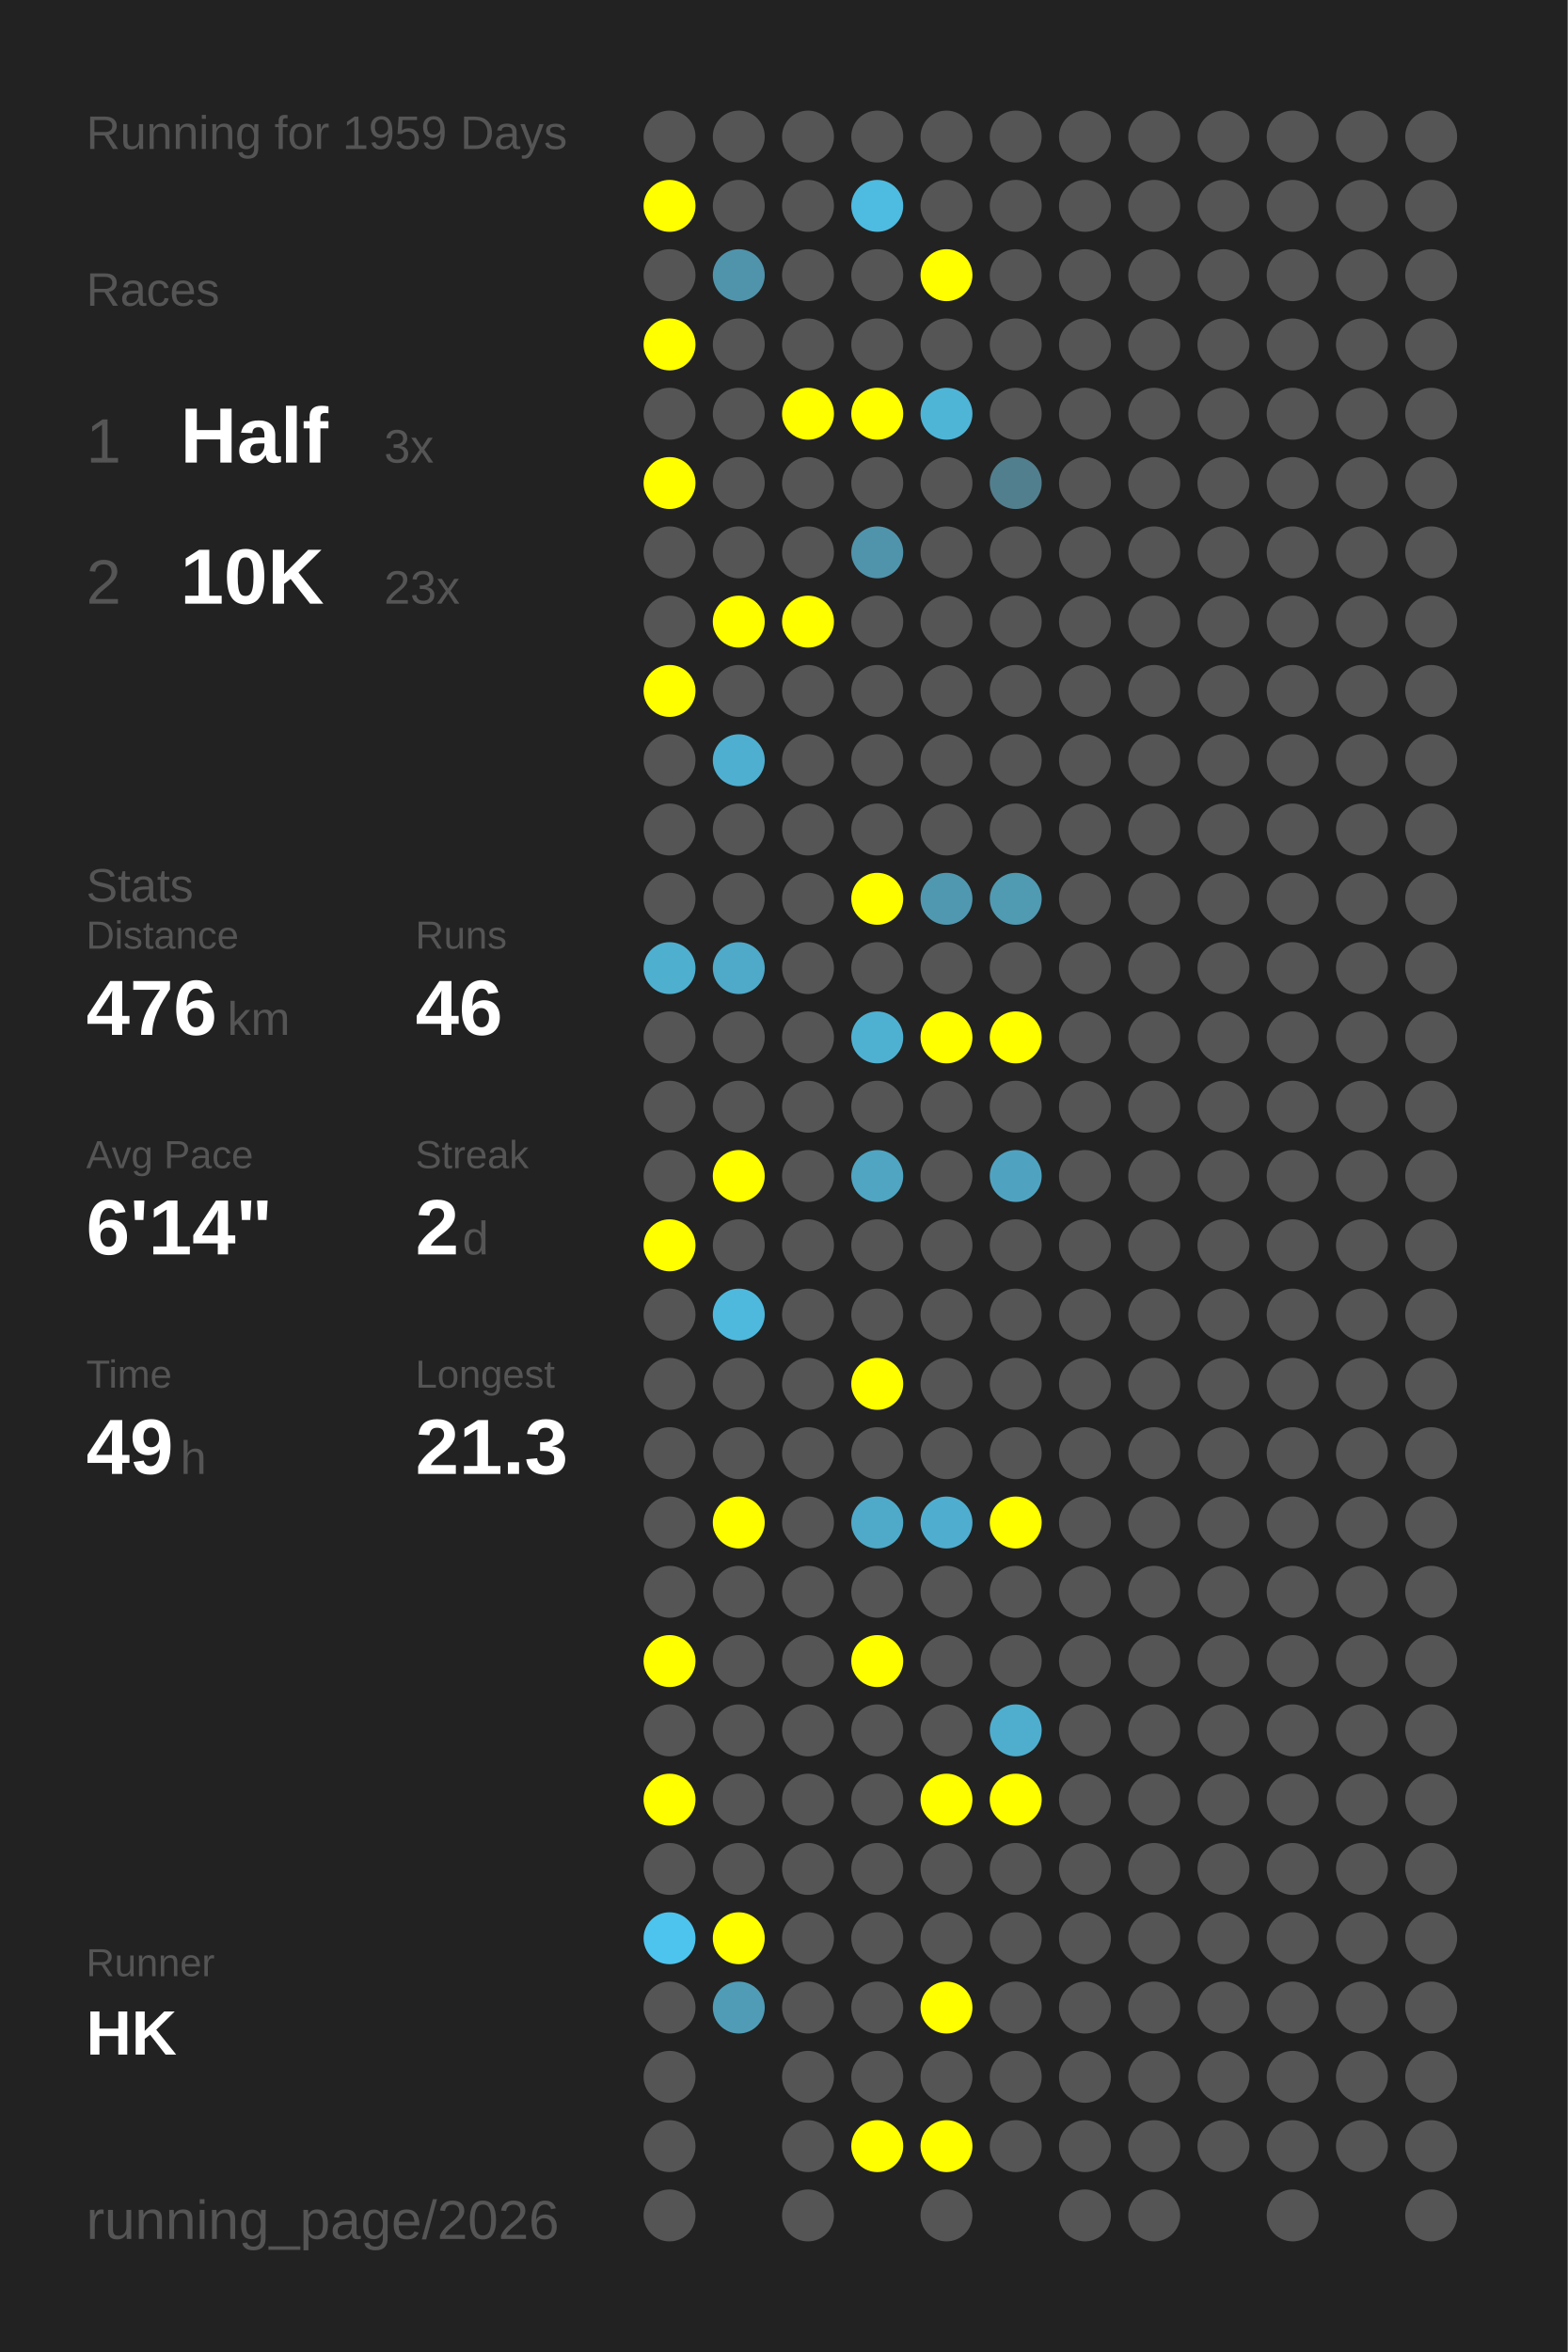
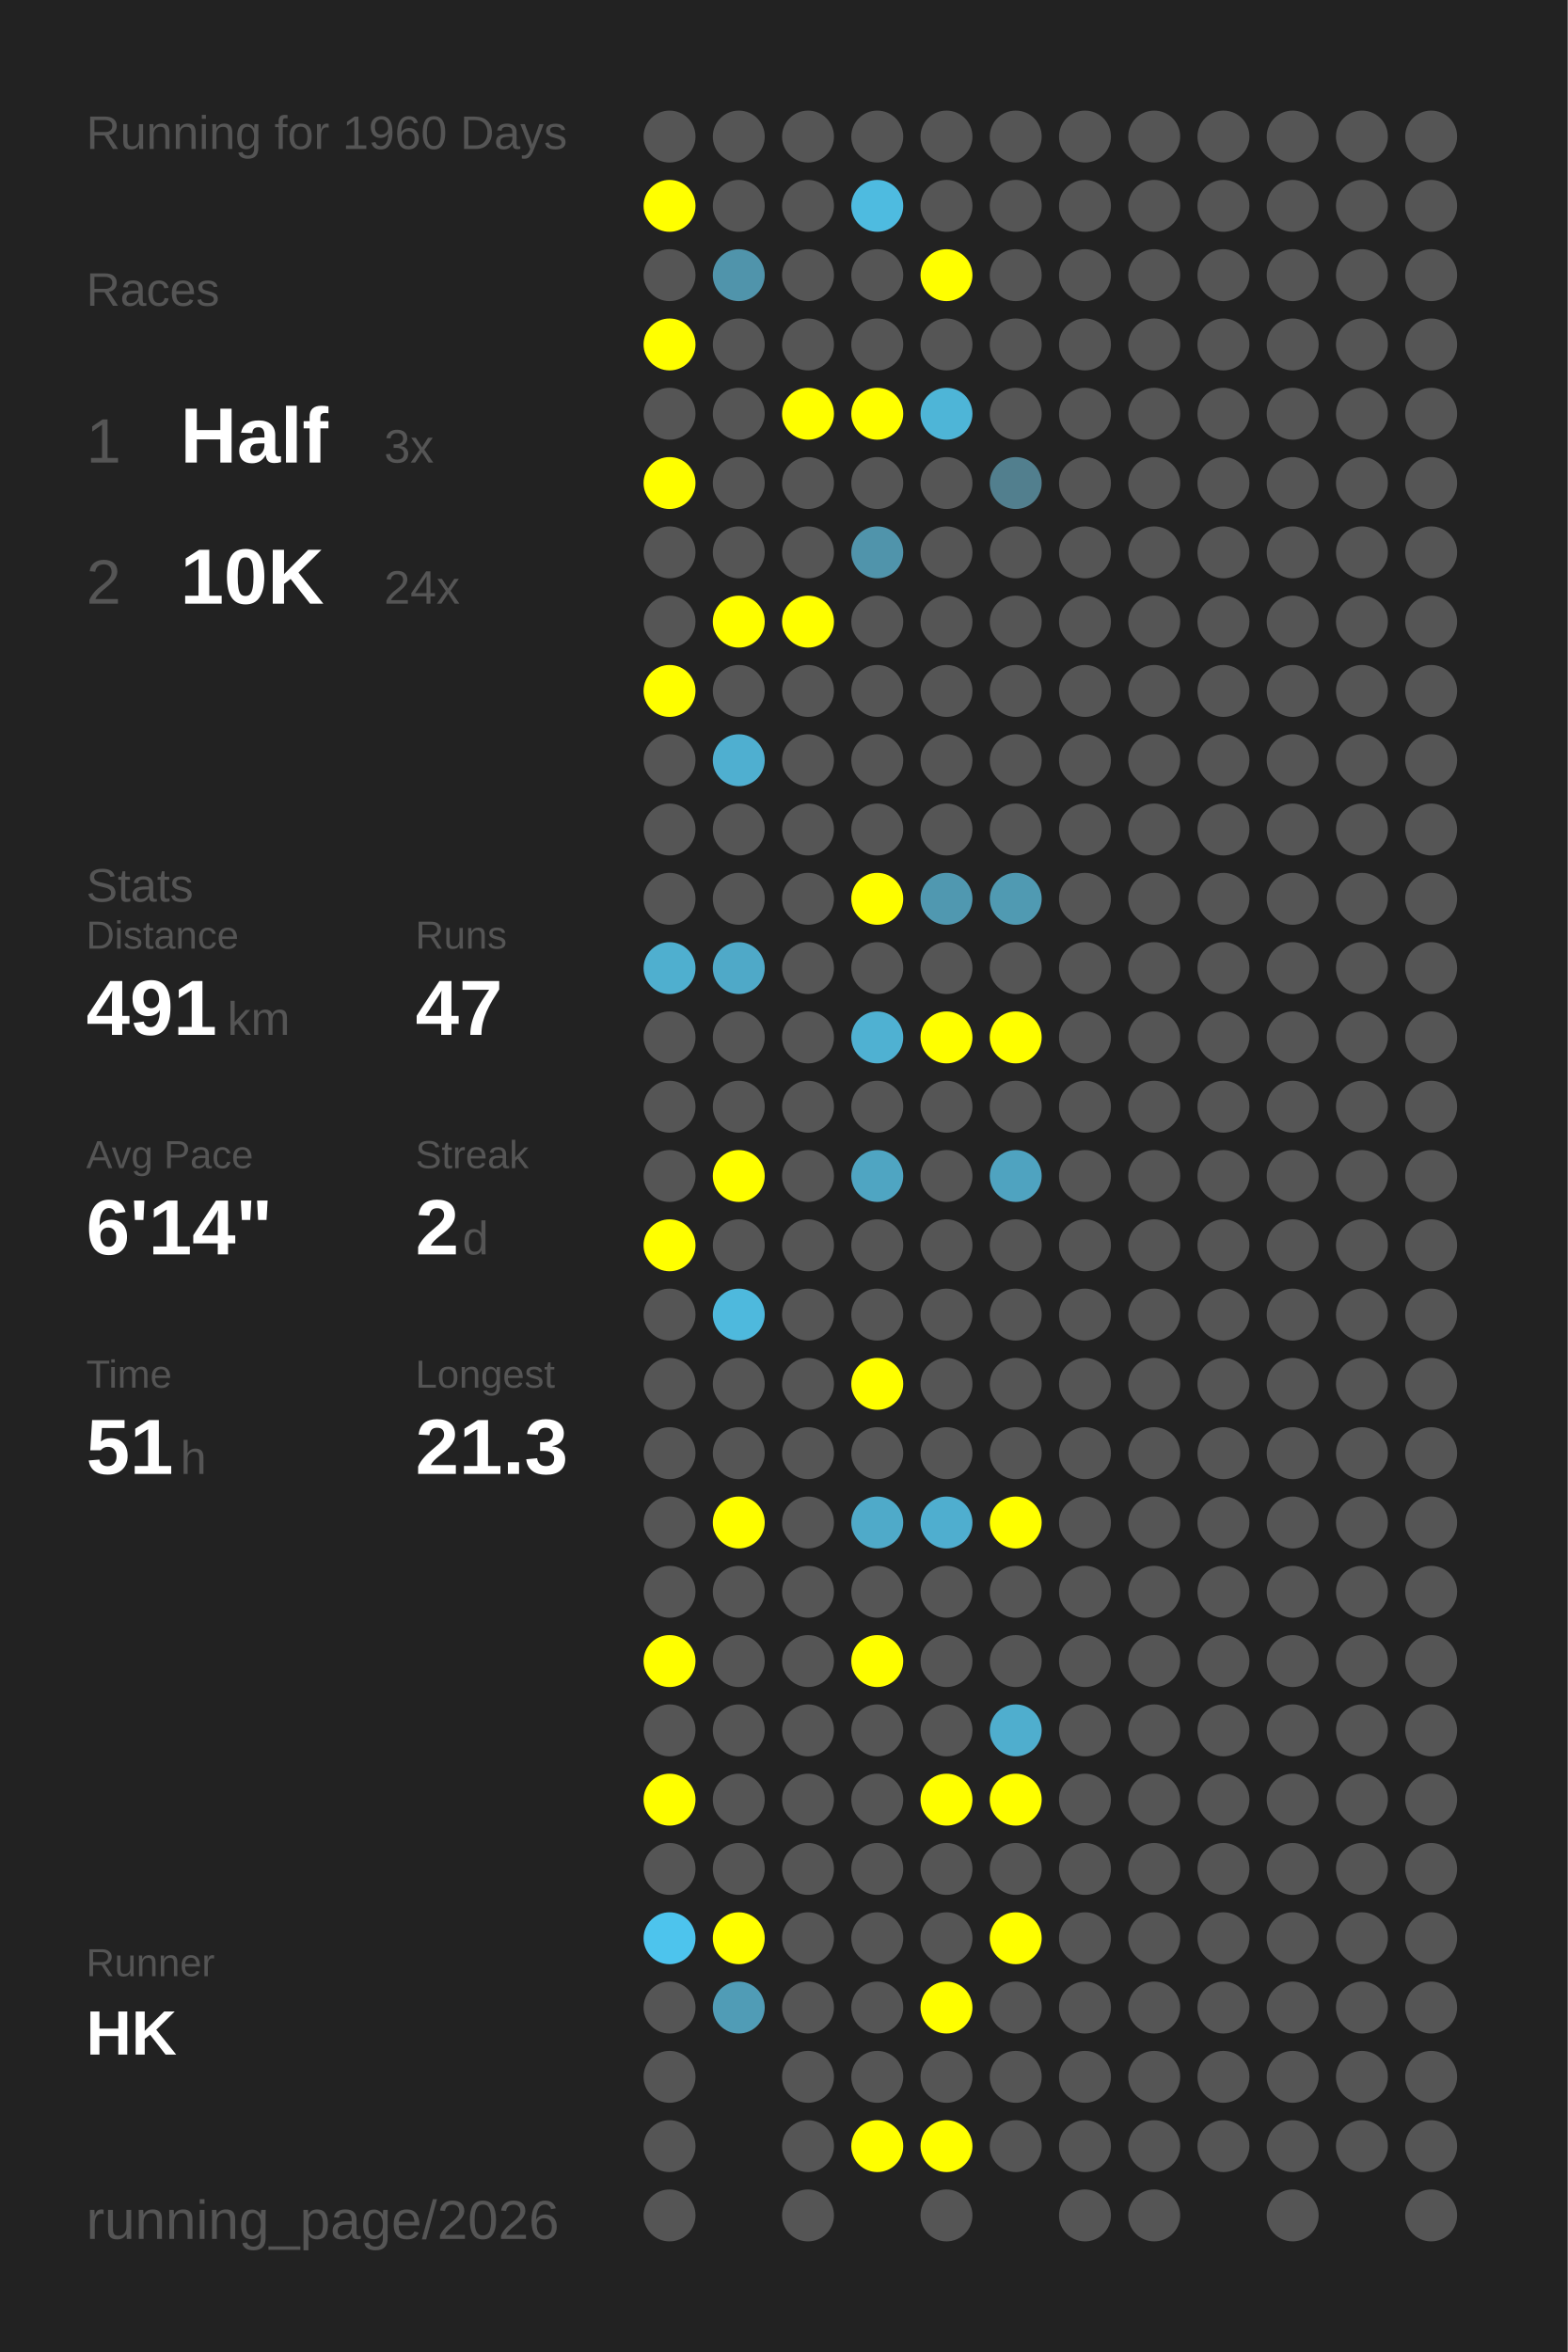
<svg xmlns="http://www.w3.org/2000/svg" baseProfile="full" height="300mm" version="1.1" viewBox="0,0,200,300" width="200mm">
  <defs />
  <rect fill="#222222" height="300" width="200" x="0" y="0" />
-   <text fill="#555555" style="font-size:6px; font-family:Arial;" x="11" y="19">Running for 1959 Days</text>
+   <text fill="#555555" style="font-size:6px; font-family:Arial;" x="11" y="19">Running for 1960 Days</text>
  <text fill="#555555" style="font-size:6px; font-family:Arial;" x="11" y="39">Races</text>
  <text fill="#555555" style="font-size:8px; font-family:Arial;" x="11" y="59">1</text>
  <text fill="#FFFFFF" style="font-size:10px; font-family:Arial; font-weight:bold;" x="23" y="59">Half</text>
  <text fill="#555555" style="font-size:6px; font-family:Arial;" x="49" y="59">3x</text>
  <text fill="#555555" style="font-size:8px; font-family:Arial;" x="11" y="77">2</text>
  <text fill="#FFFFFF" style="font-size:10px; font-family:Arial; font-weight:bold;" x="23" y="77">10K</text>
-   <text fill="#555555" style="font-size:6px; font-family:Arial;" x="49" y="77">23x</text>
+   <text fill="#555555" style="font-size:6px; font-family:Arial;" x="49" y="77">24x</text>
  <text fill="#555555" style="font-size:6px; font-family:Arial;" x="11" y="115">Stats</text>
  <text fill="#555555" style="font-size:5px; font-family:Arial;" x="11" y="121">Distance</text>
-   <text fill="#FFFFFF" style="font-size:10px; font-family:Arial; font-weight:bold;" x="11" y="132">476</text>
+   <text fill="#FFFFFF" style="font-size:10px; font-family:Arial; font-weight:bold;" x="11" y="132">491</text>
  <text fill="#555555" style="font-size:6px; font-family:Arial;" x="29" y="132">km</text>
  <text fill="#555555" style="font-size:5px; font-family:Arial;" x="53" y="121">Runs</text>
-   <text fill="#FFFFFF" style="font-size:10px; font-family:Arial; font-weight:bold;" x="53" y="132">46</text>
+   <text fill="#FFFFFF" style="font-size:10px; font-family:Arial; font-weight:bold;" x="53" y="132">47</text>
  <text fill="#555555" style="font-size:5px; font-family:Arial;" x="11" y="149">Avg Pace</text>
  <text fill="#FFFFFF" style="font-size:10px; font-family:Arial; font-weight:bold;" x="11" y="160">6'14"</text>
  <text fill="#555555" style="font-size:5px; font-family:Arial;" x="53" y="149">Streak</text>
  <text fill="#FFFFFF" style="font-size:10px; font-family:Arial; font-weight:bold;" x="53" y="160">2</text>
  <text fill="#555555" style="font-size:6px; font-family:Arial;" x="59" y="160">d</text>
  <text fill="#555555" style="font-size:5px; font-family:Arial;" x="11" y="177">Time</text>
-   <text fill="#FFFFFF" style="font-size:10px; font-family:Arial; font-weight:bold;" x="11" y="188">49</text>
+   <text fill="#FFFFFF" style="font-size:10px; font-family:Arial; font-weight:bold;" x="11" y="188">51</text>
  <text fill="#555555" style="font-size:6px; font-family:Arial;" x="23" y="188">h</text>
  <text fill="#555555" style="font-size:5px; font-family:Arial;" x="53" y="177">Longest</text>
  <text fill="#FFFFFF" style="font-size:10px; font-family:Arial; font-weight:bold;" x="53" y="188">21.3</text>
  <text fill="#555555" style="font-size:5px; font-family:Arial;" x="11" y="252.065">Runner</text>
  <text fill="#FFFFFF" style="font-size:8px; font-family:Arial; font-weight:bold;" x="11" y="262.065">HK</text>
  <text fill="#555555" style="font-size:7px; font-family:Arial;" x="11" y="285.581">running_page/2026</text>
  <circle cx="85.417" cy="17.419" fill="#555555" r="3.312" />
  <circle cx="85.417" cy="26.258" fill="#FFFF00" r="3.312" />
  <circle cx="85.417" cy="35.097" fill="#555555" r="3.312" />
  <circle cx="85.417" cy="43.935" fill="#FFFF00" r="3.312" />
  <circle cx="85.417" cy="52.774" fill="#555555" r="3.312" />
  <circle cx="85.417" cy="61.613" fill="#FFFF00" r="3.312" />
  <circle cx="85.417" cy="70.452" fill="#555555" r="3.312" />
  <circle cx="85.417" cy="79.29" fill="#555555" r="3.312" />
  <circle cx="85.417" cy="88.129" fill="#FFFF00" r="3.312" />
  <circle cx="85.417" cy="96.968" fill="#555555" r="3.312" />
  <circle cx="85.417" cy="105.806" fill="#555555" r="3.312" />
  <circle cx="85.417" cy="114.645" fill="#555555" r="3.312" />
  <circle cx="85.417" cy="123.484" fill="#4fafcf" r="3.312" />
  <circle cx="85.417" cy="132.323" fill="#555555" r="3.312" />
  <circle cx="85.417" cy="141.161" fill="#555555" r="3.312" />
  <circle cx="85.417" cy="150" fill="#555555" r="3.312" />
  <circle cx="85.417" cy="158.839" fill="#FFFF00" r="3.312" />
  <circle cx="85.417" cy="167.677" fill="#555555" r="3.312" />
  <circle cx="85.417" cy="176.516" fill="#555555" r="3.312" />
  <circle cx="85.417" cy="185.355" fill="#555555" r="3.312" />
  <circle cx="85.417" cy="194.194" fill="#555555" r="3.312" />
  <circle cx="85.417" cy="203.032" fill="#555555" r="3.312" />
  <circle cx="85.417" cy="211.871" fill="#FFFF00" r="3.312" />
  <circle cx="85.417" cy="220.71" fill="#555555" r="3.312" />
  <circle cx="85.417" cy="229.548" fill="#FFFF00" r="3.312" />
  <circle cx="85.417" cy="238.387" fill="#555555" r="3.312" />
  <circle cx="85.417" cy="247.226" fill="#4dc4ed" r="3.312" />
  <circle cx="85.417" cy="256.065" fill="#555555" r="3.312" />
  <circle cx="85.417" cy="264.903" fill="#555555" r="3.312" />
  <circle cx="85.417" cy="273.742" fill="#555555" r="3.312" />
  <circle cx="85.417" cy="282.581" fill="#555555" r="3.312" />
  <circle cx="94.25" cy="17.419" fill="#555555" r="3.312" />
  <circle cx="94.25" cy="26.258" fill="#555555" r="3.312" />
  <circle cx="94.25" cy="35.097" fill="#5094ab" r="3.312" />
  <circle cx="94.25" cy="43.935" fill="#555555" r="3.312" />
  <circle cx="94.25" cy="52.774" fill="#555555" r="3.312" />
  <circle cx="94.25" cy="61.613" fill="#555555" r="3.312" />
  <circle cx="94.25" cy="70.452" fill="#555555" r="3.312" />
  <circle cx="94.25" cy="79.29" fill="#FFFF00" r="3.312" />
  <circle cx="94.25" cy="88.129" fill="#555555" r="3.312" />
  <circle cx="94.25" cy="96.968" fill="#4fafd0" r="3.312" />
  <circle cx="94.25" cy="105.806" fill="#555555" r="3.312" />
  <circle cx="94.25" cy="114.645" fill="#555555" r="3.312" />
  <circle cx="94.25" cy="123.484" fill="#4fa9c8" r="3.312" />
  <circle cx="94.25" cy="132.323" fill="#555555" r="3.312" />
  <circle cx="94.25" cy="141.161" fill="#555555" r="3.312" />
  <circle cx="94.25" cy="150" fill="#FFFF00" r="3.312" />
  <circle cx="94.25" cy="158.839" fill="#555555" r="3.312" />
  <circle cx="94.25" cy="167.677" fill="#4eb9dd" r="3.312" />
  <circle cx="94.25" cy="176.516" fill="#555555" r="3.312" />
  <circle cx="94.25" cy="185.355" fill="#555555" r="3.312" />
  <circle cx="94.25" cy="194.194" fill="#FFFF00" r="3.312" />
  <circle cx="94.25" cy="203.032" fill="#555555" r="3.312" />
  <circle cx="94.25" cy="211.871" fill="#555555" r="3.312" />
  <circle cx="94.25" cy="220.71" fill="#555555" r="3.312" />
  <circle cx="94.25" cy="229.548" fill="#555555" r="3.312" />
  <circle cx="94.25" cy="238.387" fill="#555555" r="3.312" />
  <circle cx="94.25" cy="247.226" fill="#FFFF00" r="3.312" />
  <circle cx="94.25" cy="256.065" fill="#509cb6" r="3.312" />
  <circle cx="103.083" cy="17.419" fill="#555555" r="3.312" />
  <circle cx="103.083" cy="26.258" fill="#555555" r="3.312" />
  <circle cx="103.083" cy="35.097" fill="#555555" r="3.312" />
  <circle cx="103.083" cy="43.935" fill="#555555" r="3.312" />
  <circle cx="103.083" cy="52.774" fill="#FFFF00" r="3.312" />
  <circle cx="103.083" cy="61.613" fill="#555555" r="3.312" />
  <circle cx="103.083" cy="70.452" fill="#555555" r="3.312" />
  <circle cx="103.083" cy="79.29" fill="#FFFF00" r="3.312" />
  <circle cx="103.083" cy="88.129" fill="#555555" r="3.312" />
  <circle cx="103.083" cy="96.968" fill="#555555" r="3.312" />
  <circle cx="103.083" cy="105.806" fill="#555555" r="3.312" />
  <circle cx="103.083" cy="114.645" fill="#555555" r="3.312" />
  <circle cx="103.083" cy="123.484" fill="#555555" r="3.312" />
  <circle cx="103.083" cy="132.323" fill="#555555" r="3.312" />
  <circle cx="103.083" cy="141.161" fill="#555555" r="3.312" />
  <circle cx="103.083" cy="150" fill="#555555" r="3.312" />
  <circle cx="103.083" cy="158.839" fill="#555555" r="3.312" />
  <circle cx="103.083" cy="167.677" fill="#555555" r="3.312" />
  <circle cx="103.083" cy="176.516" fill="#555555" r="3.312" />
  <circle cx="103.083" cy="185.355" fill="#555555" r="3.312" />
  <circle cx="103.083" cy="194.194" fill="#555555" r="3.312" />
  <circle cx="103.083" cy="203.032" fill="#555555" r="3.312" />
  <circle cx="103.083" cy="211.871" fill="#555555" r="3.312" />
  <circle cx="103.083" cy="220.71" fill="#555555" r="3.312" />
  <circle cx="103.083" cy="229.548" fill="#555555" r="3.312" />
  <circle cx="103.083" cy="238.387" fill="#555555" r="3.312" />
  <circle cx="103.083" cy="247.226" fill="#555555" r="3.312" />
  <circle cx="103.083" cy="256.065" fill="#555555" r="3.312" />
  <circle cx="103.083" cy="264.903" fill="#555555" r="3.312" />
  <circle cx="103.083" cy="273.742" fill="#555555" r="3.312" />
  <circle cx="103.083" cy="282.581" fill="#555555" r="3.312" />
  <circle cx="111.917" cy="17.419" fill="#555555" r="3.312" />
  <circle cx="111.917" cy="26.258" fill="#4ebbe0" r="3.312" />
  <circle cx="111.917" cy="35.097" fill="#555555" r="3.312" />
  <circle cx="111.917" cy="43.935" fill="#555555" r="3.312" />
  <circle cx="111.917" cy="52.774" fill="#FFFF00" r="3.312" />
  <circle cx="111.917" cy="61.613" fill="#555555" r="3.312" />
  <circle cx="111.917" cy="70.452" fill="#5094ab" r="3.312" />
  <circle cx="111.917" cy="79.29" fill="#555555" r="3.312" />
  <circle cx="111.917" cy="88.129" fill="#555555" r="3.312" />
  <circle cx="111.917" cy="96.968" fill="#555555" r="3.312" />
  <circle cx="111.917" cy="105.806" fill="#555555" r="3.312" />
  <circle cx="111.917" cy="114.645" fill="#FFFF00" r="3.312" />
  <circle cx="111.917" cy="123.484" fill="#555555" r="3.312" />
  <circle cx="111.917" cy="132.323" fill="#4fb1d2" r="3.312" />
  <circle cx="111.917" cy="141.161" fill="#555555" r="3.312" />
  <circle cx="111.917" cy="150" fill="#4fa5c2" r="3.312" />
  <circle cx="111.917" cy="158.839" fill="#555555" r="3.312" />
  <circle cx="111.917" cy="167.677" fill="#555555" r="3.312" />
  <circle cx="111.917" cy="176.516" fill="#FFFF00" r="3.312" />
  <circle cx="111.917" cy="185.355" fill="#555555" r="3.312" />
  <circle cx="111.917" cy="194.194" fill="#4faac9" r="3.312" />
  <circle cx="111.917" cy="203.032" fill="#555555" r="3.312" />
  <circle cx="111.917" cy="211.871" fill="#FFFF00" r="3.312" />
  <circle cx="111.917" cy="220.71" fill="#555555" r="3.312" />
  <circle cx="111.917" cy="229.548" fill="#555555" r="3.312" />
  <circle cx="111.917" cy="238.387" fill="#555555" r="3.312" />
  <circle cx="111.917" cy="247.226" fill="#555555" r="3.312" />
  <circle cx="111.917" cy="256.065" fill="#555555" r="3.312" />
  <circle cx="111.917" cy="264.903" fill="#555555" r="3.312" />
  <circle cx="111.917" cy="273.742" fill="#FFFF00" r="3.312" />
  <circle cx="120.75" cy="17.419" fill="#555555" r="3.312" />
  <circle cx="120.75" cy="26.258" fill="#555555" r="3.312" />
  <circle cx="120.75" cy="35.097" fill="#FFFF00" r="3.312" />
  <circle cx="120.75" cy="43.935" fill="#555555" r="3.312" />
  <circle cx="120.75" cy="52.774" fill="#4eb5d7" r="3.312" />
  <circle cx="120.75" cy="61.613" fill="#555555" r="3.312" />
  <circle cx="120.75" cy="70.452" fill="#555555" r="3.312" />
  <circle cx="120.75" cy="79.29" fill="#555555" r="3.312" />
  <circle cx="120.75" cy="88.129" fill="#555555" r="3.312" />
  <circle cx="120.75" cy="96.968" fill="#555555" r="3.312" />
  <circle cx="120.75" cy="105.806" fill="#555555" r="3.312" />
  <circle cx="120.75" cy="114.645" fill="#5098b0" r="3.312" />
  <circle cx="120.75" cy="123.484" fill="#555555" r="3.312" />
  <circle cx="120.75" cy="132.323" fill="#FFFF00" r="3.312" />
  <circle cx="120.75" cy="141.161" fill="#555555" r="3.312" />
  <circle cx="120.75" cy="150" fill="#555555" r="3.312" />
  <circle cx="120.75" cy="158.839" fill="#555555" r="3.312" />
  <circle cx="120.75" cy="167.677" fill="#555555" r="3.312" />
  <circle cx="120.75" cy="176.516" fill="#555555" r="3.312" />
  <circle cx="120.75" cy="185.355" fill="#555555" r="3.312" />
  <circle cx="120.75" cy="194.194" fill="#4faecf" r="3.312" />
  <circle cx="120.75" cy="203.032" fill="#555555" r="3.312" />
  <circle cx="120.75" cy="211.871" fill="#555555" r="3.312" />
  <circle cx="120.75" cy="220.71" fill="#555555" r="3.312" />
  <circle cx="120.75" cy="229.548" fill="#FFFF00" r="3.312" />
  <circle cx="120.75" cy="238.387" fill="#555555" r="3.312" />
  <circle cx="120.75" cy="247.226" fill="#555555" r="3.312" />
  <circle cx="120.75" cy="256.065" fill="#FFFF00" r="3.312" />
  <circle cx="120.75" cy="264.903" fill="#555555" r="3.312" />
  <circle cx="120.75" cy="273.742" fill="#FFFF00" r="3.312" />
  <circle cx="120.75" cy="282.581" fill="#555555" r="3.312" />
  <circle cx="129.583" cy="17.419" fill="#555555" r="3.312" />
  <circle cx="129.583" cy="26.258" fill="#555555" r="3.312" />
  <circle cx="129.583" cy="35.097" fill="#555555" r="3.312" />
  <circle cx="129.583" cy="43.935" fill="#555555" r="3.312" />
  <circle cx="129.583" cy="52.774" fill="#555555" r="3.312" />
  <circle cx="129.583" cy="61.613" fill="#527f8e" r="3.312" />
  <circle cx="129.583" cy="70.452" fill="#555555" r="3.312" />
  <circle cx="129.583" cy="79.29" fill="#555555" r="3.312" />
  <circle cx="129.583" cy="88.129" fill="#555555" r="3.312" />
  <circle cx="129.583" cy="96.968" fill="#555555" r="3.312" />
  <circle cx="129.583" cy="105.806" fill="#555555" r="3.312" />
  <circle cx="129.583" cy="114.645" fill="#509ab2" r="3.312" />
  <circle cx="129.583" cy="123.484" fill="#555555" r="3.312" />
  <circle cx="129.583" cy="132.323" fill="#FFFF00" r="3.312" />
  <circle cx="129.583" cy="141.161" fill="#555555" r="3.312" />
  <circle cx="129.583" cy="150" fill="#4fa3c0" r="3.312" />
  <circle cx="129.583" cy="158.839" fill="#555555" r="3.312" />
  <circle cx="129.583" cy="167.677" fill="#555555" r="3.312" />
  <circle cx="129.583" cy="176.516" fill="#555555" r="3.312" />
  <circle cx="129.583" cy="185.355" fill="#555555" r="3.312" />
  <circle cx="129.583" cy="194.194" fill="#FFFF00" r="3.312" />
  <circle cx="129.583" cy="203.032" fill="#555555" r="3.312" />
  <circle cx="129.583" cy="211.871" fill="#555555" r="3.312" />
  <circle cx="129.583" cy="220.71" fill="#4faece" r="3.312" />
  <circle cx="129.583" cy="229.548" fill="#FFFF00" r="3.312" />
  <circle cx="129.583" cy="238.387" fill="#555555" r="3.312" />
-   <circle cx="129.583" cy="247.226" fill="#555555" r="3.312" />
+   <circle cx="129.583" cy="247.226" fill="#FFFF00" r="3.312" />
  <circle cx="129.583" cy="256.065" fill="#555555" r="3.312" />
  <circle cx="129.583" cy="264.903" fill="#555555" r="3.312" />
  <circle cx="129.583" cy="273.742" fill="#555555" r="3.312" />
  <circle cx="138.417" cy="17.419" fill="#555555" r="3.312" />
  <circle cx="138.417" cy="26.258" fill="#555555" r="3.312" />
  <circle cx="138.417" cy="35.097" fill="#555555" r="3.312" />
  <circle cx="138.417" cy="43.935" fill="#555555" r="3.312" />
  <circle cx="138.417" cy="52.774" fill="#555555" r="3.312" />
  <circle cx="138.417" cy="61.613" fill="#555555" r="3.312" />
  <circle cx="138.417" cy="70.452" fill="#555555" r="3.312" />
  <circle cx="138.417" cy="79.29" fill="#555555" r="3.312" />
  <circle cx="138.417" cy="88.129" fill="#555555" r="3.312" />
  <circle cx="138.417" cy="96.968" fill="#555555" r="3.312" />
  <circle cx="138.417" cy="105.806" fill="#555555" r="3.312" />
  <circle cx="138.417" cy="114.645" fill="#555555" r="3.312" />
  <circle cx="138.417" cy="123.484" fill="#555555" r="3.312" />
  <circle cx="138.417" cy="132.323" fill="#555555" r="3.312" />
  <circle cx="138.417" cy="141.161" fill="#555555" r="3.312" />
  <circle cx="138.417" cy="150" fill="#555555" r="3.312" />
  <circle cx="138.417" cy="158.839" fill="#555555" r="3.312" />
  <circle cx="138.417" cy="167.677" fill="#555555" r="3.312" />
  <circle cx="138.417" cy="176.516" fill="#555555" r="3.312" />
  <circle cx="138.417" cy="185.355" fill="#555555" r="3.312" />
  <circle cx="138.417" cy="194.194" fill="#555555" r="3.312" />
  <circle cx="138.417" cy="203.032" fill="#555555" r="3.312" />
  <circle cx="138.417" cy="211.871" fill="#555555" r="3.312" />
  <circle cx="138.417" cy="220.71" fill="#555555" r="3.312" />
  <circle cx="138.417" cy="229.548" fill="#555555" r="3.312" />
  <circle cx="138.417" cy="238.387" fill="#555555" r="3.312" />
  <circle cx="138.417" cy="247.226" fill="#555555" r="3.312" />
  <circle cx="138.417" cy="256.065" fill="#555555" r="3.312" />
  <circle cx="138.417" cy="264.903" fill="#555555" r="3.312" />
  <circle cx="138.417" cy="273.742" fill="#555555" r="3.312" />
  <circle cx="138.417" cy="282.581" fill="#555555" r="3.312" />
  <circle cx="147.25" cy="17.419" fill="#555555" r="3.312" />
  <circle cx="147.25" cy="26.258" fill="#555555" r="3.312" />
  <circle cx="147.25" cy="35.097" fill="#555555" r="3.312" />
  <circle cx="147.25" cy="43.935" fill="#555555" r="3.312" />
  <circle cx="147.25" cy="52.774" fill="#555555" r="3.312" />
  <circle cx="147.25" cy="61.613" fill="#555555" r="3.312" />
  <circle cx="147.25" cy="70.452" fill="#555555" r="3.312" />
  <circle cx="147.25" cy="79.29" fill="#555555" r="3.312" />
  <circle cx="147.25" cy="88.129" fill="#555555" r="3.312" />
  <circle cx="147.25" cy="96.968" fill="#555555" r="3.312" />
  <circle cx="147.25" cy="105.806" fill="#555555" r="3.312" />
  <circle cx="147.25" cy="114.645" fill="#555555" r="3.312" />
  <circle cx="147.25" cy="123.484" fill="#555555" r="3.312" />
  <circle cx="147.25" cy="132.323" fill="#555555" r="3.312" />
  <circle cx="147.25" cy="141.161" fill="#555555" r="3.312" />
  <circle cx="147.25" cy="150" fill="#555555" r="3.312" />
  <circle cx="147.25" cy="158.839" fill="#555555" r="3.312" />
  <circle cx="147.25" cy="167.677" fill="#555555" r="3.312" />
  <circle cx="147.25" cy="176.516" fill="#555555" r="3.312" />
  <circle cx="147.25" cy="185.355" fill="#555555" r="3.312" />
  <circle cx="147.25" cy="194.194" fill="#555555" r="3.312" />
  <circle cx="147.25" cy="203.032" fill="#555555" r="3.312" />
  <circle cx="147.25" cy="211.871" fill="#555555" r="3.312" />
  <circle cx="147.25" cy="220.71" fill="#555555" r="3.312" />
  <circle cx="147.25" cy="229.548" fill="#555555" r="3.312" />
  <circle cx="147.25" cy="238.387" fill="#555555" r="3.312" />
  <circle cx="147.25" cy="247.226" fill="#555555" r="3.312" />
  <circle cx="147.25" cy="256.065" fill="#555555" r="3.312" />
  <circle cx="147.25" cy="264.903" fill="#555555" r="3.312" />
  <circle cx="147.25" cy="273.742" fill="#555555" r="3.312" />
  <circle cx="147.25" cy="282.581" fill="#555555" r="3.312" />
  <circle cx="156.083" cy="17.419" fill="#555555" r="3.312" />
  <circle cx="156.083" cy="26.258" fill="#555555" r="3.312" />
  <circle cx="156.083" cy="35.097" fill="#555555" r="3.312" />
  <circle cx="156.083" cy="43.935" fill="#555555" r="3.312" />
  <circle cx="156.083" cy="52.774" fill="#555555" r="3.312" />
  <circle cx="156.083" cy="61.613" fill="#555555" r="3.312" />
  <circle cx="156.083" cy="70.452" fill="#555555" r="3.312" />
  <circle cx="156.083" cy="79.29" fill="#555555" r="3.312" />
  <circle cx="156.083" cy="88.129" fill="#555555" r="3.312" />
  <circle cx="156.083" cy="96.968" fill="#555555" r="3.312" />
  <circle cx="156.083" cy="105.806" fill="#555555" r="3.312" />
  <circle cx="156.083" cy="114.645" fill="#555555" r="3.312" />
  <circle cx="156.083" cy="123.484" fill="#555555" r="3.312" />
  <circle cx="156.083" cy="132.323" fill="#555555" r="3.312" />
  <circle cx="156.083" cy="141.161" fill="#555555" r="3.312" />
  <circle cx="156.083" cy="150" fill="#555555" r="3.312" />
  <circle cx="156.083" cy="158.839" fill="#555555" r="3.312" />
  <circle cx="156.083" cy="167.677" fill="#555555" r="3.312" />
  <circle cx="156.083" cy="176.516" fill="#555555" r="3.312" />
  <circle cx="156.083" cy="185.355" fill="#555555" r="3.312" />
  <circle cx="156.083" cy="194.194" fill="#555555" r="3.312" />
  <circle cx="156.083" cy="203.032" fill="#555555" r="3.312" />
  <circle cx="156.083" cy="211.871" fill="#555555" r="3.312" />
  <circle cx="156.083" cy="220.71" fill="#555555" r="3.312" />
  <circle cx="156.083" cy="229.548" fill="#555555" r="3.312" />
  <circle cx="156.083" cy="238.387" fill="#555555" r="3.312" />
  <circle cx="156.083" cy="247.226" fill="#555555" r="3.312" />
  <circle cx="156.083" cy="256.065" fill="#555555" r="3.312" />
  <circle cx="156.083" cy="264.903" fill="#555555" r="3.312" />
  <circle cx="156.083" cy="273.742" fill="#555555" r="3.312" />
  <circle cx="164.917" cy="17.419" fill="#555555" r="3.312" />
  <circle cx="164.917" cy="26.258" fill="#555555" r="3.312" />
  <circle cx="164.917" cy="35.097" fill="#555555" r="3.312" />
  <circle cx="164.917" cy="43.935" fill="#555555" r="3.312" />
  <circle cx="164.917" cy="52.774" fill="#555555" r="3.312" />
  <circle cx="164.917" cy="61.613" fill="#555555" r="3.312" />
  <circle cx="164.917" cy="70.452" fill="#555555" r="3.312" />
  <circle cx="164.917" cy="79.29" fill="#555555" r="3.312" />
  <circle cx="164.917" cy="88.129" fill="#555555" r="3.312" />
  <circle cx="164.917" cy="96.968" fill="#555555" r="3.312" />
  <circle cx="164.917" cy="105.806" fill="#555555" r="3.312" />
  <circle cx="164.917" cy="114.645" fill="#555555" r="3.312" />
  <circle cx="164.917" cy="123.484" fill="#555555" r="3.312" />
  <circle cx="164.917" cy="132.323" fill="#555555" r="3.312" />
  <circle cx="164.917" cy="141.161" fill="#555555" r="3.312" />
  <circle cx="164.917" cy="150" fill="#555555" r="3.312" />
  <circle cx="164.917" cy="158.839" fill="#555555" r="3.312" />
  <circle cx="164.917" cy="167.677" fill="#555555" r="3.312" />
  <circle cx="164.917" cy="176.516" fill="#555555" r="3.312" />
  <circle cx="164.917" cy="185.355" fill="#555555" r="3.312" />
  <circle cx="164.917" cy="194.194" fill="#555555" r="3.312" />
  <circle cx="164.917" cy="203.032" fill="#555555" r="3.312" />
  <circle cx="164.917" cy="211.871" fill="#555555" r="3.312" />
  <circle cx="164.917" cy="220.71" fill="#555555" r="3.312" />
  <circle cx="164.917" cy="229.548" fill="#555555" r="3.312" />
  <circle cx="164.917" cy="238.387" fill="#555555" r="3.312" />
  <circle cx="164.917" cy="247.226" fill="#555555" r="3.312" />
  <circle cx="164.917" cy="256.065" fill="#555555" r="3.312" />
  <circle cx="164.917" cy="264.903" fill="#555555" r="3.312" />
  <circle cx="164.917" cy="273.742" fill="#555555" r="3.312" />
  <circle cx="164.917" cy="282.581" fill="#555555" r="3.312" />
  <circle cx="173.75" cy="17.419" fill="#555555" r="3.312" />
  <circle cx="173.75" cy="26.258" fill="#555555" r="3.312" />
  <circle cx="173.75" cy="35.097" fill="#555555" r="3.312" />
  <circle cx="173.75" cy="43.935" fill="#555555" r="3.312" />
  <circle cx="173.75" cy="52.774" fill="#555555" r="3.312" />
  <circle cx="173.75" cy="61.613" fill="#555555" r="3.312" />
  <circle cx="173.75" cy="70.452" fill="#555555" r="3.312" />
  <circle cx="173.75" cy="79.29" fill="#555555" r="3.312" />
  <circle cx="173.75" cy="88.129" fill="#555555" r="3.312" />
  <circle cx="173.75" cy="96.968" fill="#555555" r="3.312" />
  <circle cx="173.75" cy="105.806" fill="#555555" r="3.312" />
  <circle cx="173.75" cy="114.645" fill="#555555" r="3.312" />
  <circle cx="173.75" cy="123.484" fill="#555555" r="3.312" />
  <circle cx="173.75" cy="132.323" fill="#555555" r="3.312" />
  <circle cx="173.75" cy="141.161" fill="#555555" r="3.312" />
  <circle cx="173.75" cy="150" fill="#555555" r="3.312" />
  <circle cx="173.75" cy="158.839" fill="#555555" r="3.312" />
  <circle cx="173.75" cy="167.677" fill="#555555" r="3.312" />
  <circle cx="173.75" cy="176.516" fill="#555555" r="3.312" />
  <circle cx="173.75" cy="185.355" fill="#555555" r="3.312" />
  <circle cx="173.75" cy="194.194" fill="#555555" r="3.312" />
  <circle cx="173.75" cy="203.032" fill="#555555" r="3.312" />
  <circle cx="173.75" cy="211.871" fill="#555555" r="3.312" />
  <circle cx="173.75" cy="220.71" fill="#555555" r="3.312" />
  <circle cx="173.75" cy="229.548" fill="#555555" r="3.312" />
  <circle cx="173.75" cy="238.387" fill="#555555" r="3.312" />
  <circle cx="173.75" cy="247.226" fill="#555555" r="3.312" />
  <circle cx="173.75" cy="256.065" fill="#555555" r="3.312" />
  <circle cx="173.75" cy="264.903" fill="#555555" r="3.312" />
  <circle cx="173.75" cy="273.742" fill="#555555" r="3.312" />
  <circle cx="182.583" cy="17.419" fill="#555555" r="3.312" />
  <circle cx="182.583" cy="26.258" fill="#555555" r="3.312" />
  <circle cx="182.583" cy="35.097" fill="#555555" r="3.312" />
  <circle cx="182.583" cy="43.935" fill="#555555" r="3.312" />
  <circle cx="182.583" cy="52.774" fill="#555555" r="3.312" />
  <circle cx="182.583" cy="61.613" fill="#555555" r="3.312" />
  <circle cx="182.583" cy="70.452" fill="#555555" r="3.312" />
  <circle cx="182.583" cy="79.29" fill="#555555" r="3.312" />
  <circle cx="182.583" cy="88.129" fill="#555555" r="3.312" />
  <circle cx="182.583" cy="96.968" fill="#555555" r="3.312" />
  <circle cx="182.583" cy="105.806" fill="#555555" r="3.312" />
  <circle cx="182.583" cy="114.645" fill="#555555" r="3.312" />
  <circle cx="182.583" cy="123.484" fill="#555555" r="3.312" />
  <circle cx="182.583" cy="132.323" fill="#555555" r="3.312" />
  <circle cx="182.583" cy="141.161" fill="#555555" r="3.312" />
  <circle cx="182.583" cy="150" fill="#555555" r="3.312" />
  <circle cx="182.583" cy="158.839" fill="#555555" r="3.312" />
  <circle cx="182.583" cy="167.677" fill="#555555" r="3.312" />
  <circle cx="182.583" cy="176.516" fill="#555555" r="3.312" />
  <circle cx="182.583" cy="185.355" fill="#555555" r="3.312" />
  <circle cx="182.583" cy="194.194" fill="#555555" r="3.312" />
  <circle cx="182.583" cy="203.032" fill="#555555" r="3.312" />
  <circle cx="182.583" cy="211.871" fill="#555555" r="3.312" />
  <circle cx="182.583" cy="220.71" fill="#555555" r="3.312" />
  <circle cx="182.583" cy="229.548" fill="#555555" r="3.312" />
  <circle cx="182.583" cy="238.387" fill="#555555" r="3.312" />
  <circle cx="182.583" cy="247.226" fill="#555555" r="3.312" />
  <circle cx="182.583" cy="256.065" fill="#555555" r="3.312" />
  <circle cx="182.583" cy="264.903" fill="#555555" r="3.312" />
  <circle cx="182.583" cy="273.742" fill="#555555" r="3.312" />
  <circle cx="182.583" cy="282.581" fill="#555555" r="3.312" />
</svg>
